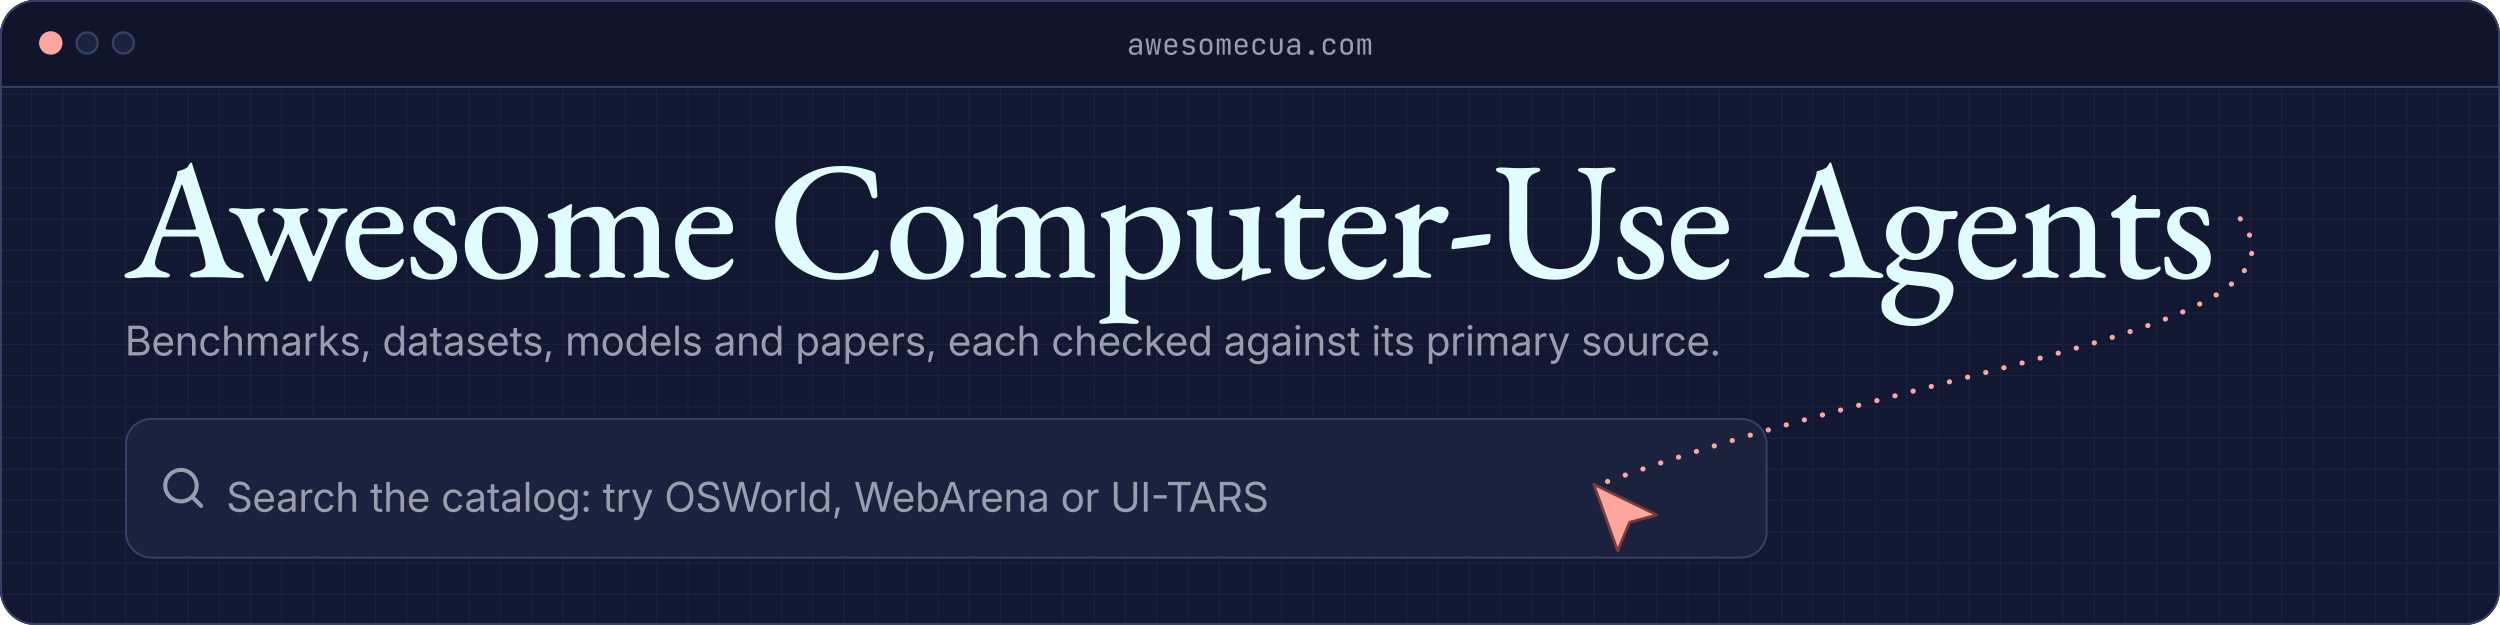
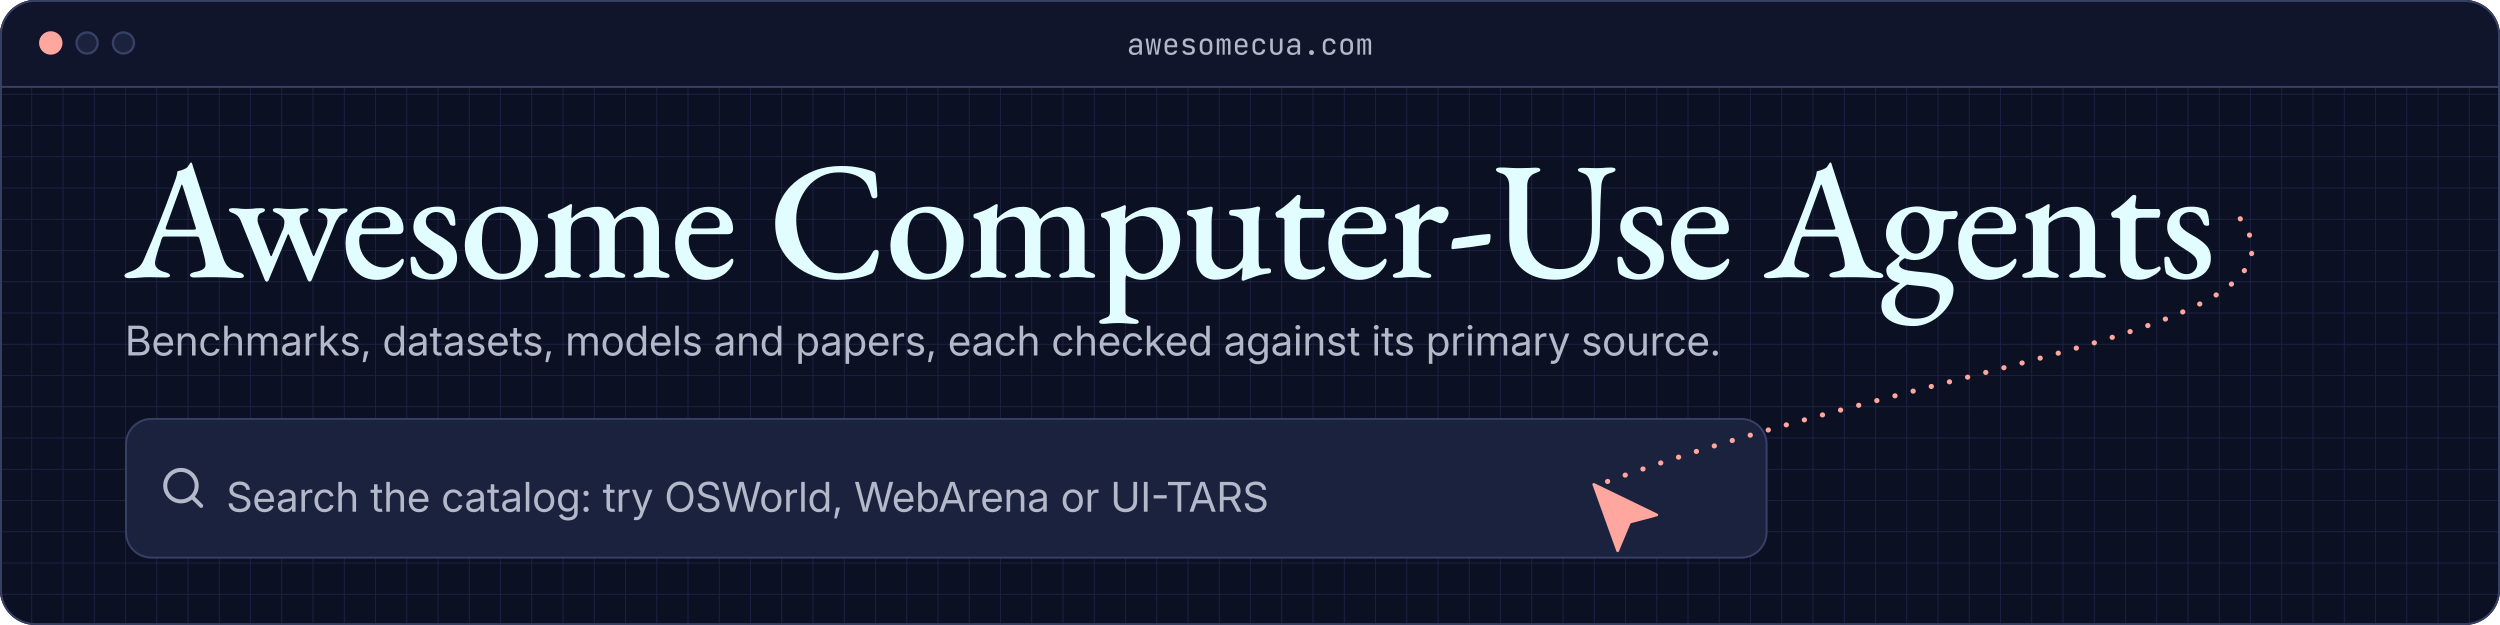
<svg xmlns="http://www.w3.org/2000/svg" viewBox="0 0 1280 320" width="1280" height="320" role="img" aria-labelledby="t">
  <defs>
    <pattern id="p" width="16" height="16" patternUnits="userSpaceOnUse">
      <path d="M16 0H0V16" fill="none" stroke="#1A2142" />
    </pattern>
    <path id="g1" d="M25 -5Q13 -5 5 -2Q-3 2 -3 9Q-3 17 5 22Q13 27 27 32Q54 40 76 56Q98 72 112 105Q139 166 162 222Q185 277 206 331Q227 385 249 442Q271 500 294 565Q303 588 307 604Q311 619 312 631Q325 634 336 638Q347 641 360 648Q372 654 378 665Q385 677 389 682Q391 683 394 684Q396 684 398 680Q401 675 402 669Q404 663 406 656Q429 583 454 508Q478 432 502 360Q526 288 547 227Q568 165 583 119Q594 86 609 68Q624 51 641 42Q658 34 678 30Q693 27 700 21Q708 15 708 7Q708 1 700 -2Q693 -4 682 -4Q666 -4 640 -3Q614 -1 586 0Q558 1 535 1Q516 1 493 1Q470 1 450 0Q429 -1 414 -1Q402 -1 395 2Q387 6 387 12Q387 20 396 25Q405 30 417 32Q451 38 467 50Q482 62 479 82Q478 99 472 124Q466 150 458 179Q450 207 443 231Q441 239 436 241Q431 243 419 243H234Q229 243 225 240Q221 236 217 226Q214 214 208 195Q201 177 195 156Q189 136 184 118Q180 101 179 93Q176 68 192 54Q207 39 238 31Q268 23 268 11Q268 4 260 2Q253 -1 241 -1Q222 -1 197 0Q172 1 144 1Q112 1 82 -2Q52 -5 25 -5ZM262 284H408Q422 284 422 289Q422 292 422 294Q421 296 420 300L346 537Q341 553 338 553Q336 553 331 538L244 300Q242 294 242 292Q242 287 247 285Q253 284 262 284Z" />
    <path id="g2" d="M229 -26Q227 -26 224 -23Q221 -21 219 -17L78 330Q71 351 57 365Q43 378 27 383Q18 386 11 390Q5 395 5 402Q5 409 13 410Q21 412 26 412Q43 412 55 411Q68 410 80 408Q93 407 108 407Q124 407 139 408Q153 410 167 411Q181 412 198 412Q203 412 211 410Q219 408 219 402Q219 394 212 390Q204 387 196 383Q186 380 181 369Q175 359 175 344Q175 329 181 314L252 129Q253 126 256 126Q259 126 260 129L328 289Q332 300 333 310Q335 321 335 331Q335 349 320 362Q305 376 288 383Q279 386 273 390Q266 394 266 402Q266 408 274 410Q282 412 289 412Q307 412 326 409Q345 407 368 407Q396 407 417 409Q438 412 458 412Q464 412 471 410Q479 408 479 401Q479 394 472 390Q464 386 456 383Q445 379 436 372Q426 365 426 348Q426 340 428 331Q429 323 433 314L503 134Q506 126 509 126Q512 126 515 133L584 298Q588 307 590 319Q591 330 591 338Q591 355 580 367Q570 378 558 382Q550 385 543 389Q535 393 535 401Q535 407 543 409Q551 411 556 411Q581 411 594 409Q606 407 629 407Q645 407 653 408Q661 409 669 410Q676 411 690 411Q696 411 704 409Q711 408 711 401Q711 394 705 389Q698 385 690 382Q673 377 659 359Q645 341 635 318L497 -17Q493 -25 485 -25Q479 -25 474 -17L363 251Q361 257 358 257Q355 257 353 250L241 -17Q237 -26 229 -26Z" />
    <path id="g3" d="M212 -15Q158 -15 116 13Q75 40 51 90Q27 139 27 204Q27 263 55 312Q82 361 128 391Q174 420 229 420Q270 420 302 404Q335 387 353 357Q372 328 372 290Q372 257 341 257H134Q120 257 114 249Q108 241 108 220Q108 176 128 139Q148 103 181 81Q214 59 254 59Q284 59 308 71Q333 82 354 103Q357 107 360 109Q362 111 365 111Q374 111 374 100Q374 84 360 62Q346 41 325 23Q303 6 274 -4Q246 -15 212 -15ZM135 291H215Q241 291 256 292Q271 293 284 296Q289 298 291 304Q293 311 293 321Q293 349 270 368Q247 388 215 388Q193 388 171 375Q150 362 136 342Q122 323 123 303Q123 291 135 291Z" />
    <path id="g4" d="M152 -14Q120 -14 91 -5Q63 4 42 21Q35 34 32 62Q29 90 29 113Q29 123 44 123Q50 123 54 121Q59 118 60 114Q75 67 102 43Q129 19 161 19Q189 19 207 38Q225 56 225 82Q225 109 206 128Q187 146 148 170Q116 189 93 208Q70 226 58 249Q46 271 46 300Q46 335 64 362Q81 389 113 405Q145 421 190 421Q222 421 244 414Q267 408 277 401Q285 390 291 365Q296 340 296 315Q296 307 283 307Q277 307 270 310Q264 313 262 318Q249 353 229 371Q210 389 182 389Q158 389 139 374Q120 360 120 333Q120 310 136 293Q153 275 189 255Q249 222 277 192Q306 163 306 114Q306 56 264 21Q223 -14 152 -14Z" />
    <path id="g5" d="M235 -14Q178 -14 132 12Q85 39 58 85Q31 131 31 190Q31 234 48 275Q65 316 96 349Q127 382 168 401Q209 421 256 421Q315 421 363 392Q411 364 439 318Q467 272 467 217Q467 157 441 104Q415 51 363 18Q312 -14 235 -14ZM256 21Q285 21 308 32Q331 44 344 68Q356 91 360 124Q365 158 365 193Q365 243 349 287Q333 331 305 358Q277 385 239 385Q216 385 198 378Q179 370 164 352Q145 329 139 292Q133 256 133 213Q133 165 149 121Q165 77 193 49Q220 21 256 21Z" />
    <path id="g6" d="M43 -3Q35 -3 29 0Q23 2 23 9Q23 16 30 20Q36 24 46 27Q60 32 74 38Q87 45 87 65V285Q87 310 81 328Q75 347 52 351Q48 352 45 355Q42 358 42 365Q42 377 51 379Q77 386 97 394Q117 402 134 411Q151 421 170 432Q172 433 174 434Q177 436 180 436Q187 436 187 428Q187 420 184 400Q182 379 182 365Q182 355 184 353H186Q211 378 249 399Q286 420 339 420Q373 420 398 403Q423 385 438 348H441Q472 380 512 400Q552 420 600 420Q633 420 656 401Q679 382 691 350Q704 318 704 280V64Q704 44 717 38Q730 32 745 27Q755 24 761 20Q767 16 767 9Q767 3 763 0Q758 -3 748 -3Q728 -3 715 -2Q702 0 690 1Q678 2 660 2Q643 2 630 1Q618 0 605 -2Q592 -3 572 -3Q564 -3 558 0Q553 3 553 9Q553 17 559 21Q565 24 575 27Q590 31 601 37Q612 44 612 62V271Q612 295 603 315Q593 336 577 348Q561 361 541 361Q520 361 501 355Q482 349 464 335Q441 317 441 274V64Q441 44 453 38Q466 31 481 27Q490 24 497 20Q503 16 503 9Q503 3 498 0Q493 -3 484 -3Q464 -3 451 -2Q438 0 426 1Q414 2 396 2Q379 2 367 1Q354 0 341 -2Q328 -3 308 -3Q301 -3 295 0Q289 3 289 9Q289 17 296 20Q303 24 311 27Q326 31 337 38Q349 44 349 62V271Q349 295 340 315Q330 335 314 348Q298 361 278 361Q258 361 238 355Q219 349 201 335Q179 319 179 275V64Q179 45 190 38Q201 32 216 27Q224 24 231 20Q238 17 238 9Q238 3 233 0Q227 -3 219 -3Q199 -3 186 -2Q173 0 162 1Q151 2 133 2Q116 2 103 1Q90 0 77 -2Q63 -3 43 -3Z" />
    <path id="g8" d="M406 -15Q334 -15 267 9Q201 33 150 77Q99 121 69 183Q40 245 40 321Q40 392 70 454Q100 517 153 563Q207 610 278 637Q349 663 432 663Q469 663 498 660Q527 656 554 650Q581 644 612 634Q625 630 632 623Q638 616 639 602Q642 576 644 548Q647 520 648 486Q648 477 641 473Q633 469 624 471Q615 474 612 485Q603 518 591 544Q579 570 556 587Q533 605 497 615Q462 625 418 625Q362 625 315 602Q268 579 235 540Q202 500 183 450Q165 400 165 346Q165 283 182 225Q200 167 234 122Q267 77 315 50Q363 24 423 24Q495 24 542 56Q589 89 621 150Q628 164 642 164Q656 164 656 148Q656 138 653 120Q649 103 643 82Q637 62 631 45Q625 32 620 27Q615 22 601 17Q563 1 512 -7Q460 -15 406 -15Z" />
    <path id="g9" d="M39 -277Q33 -277 25 -275Q18 -272 18 -266Q18 -258 25 -254Q32 -250 41 -247Q58 -242 70 -235Q82 -228 82 -209V288Q82 297 77 312Q73 327 63 340Q53 353 38 355Q33 357 31 361Q28 364 28 370Q28 376 31 380Q33 383 37 384Q73 393 105 404Q137 415 162 427Q165 427 166 429Q168 430 170 430Q173 430 175 427Q177 423 177 420Q177 411 174 392Q172 373 172 360Q172 352 173 351Q183 361 209 377Q235 392 269 405Q303 418 334 418Q386 418 423 390Q460 362 480 318Q500 274 500 227Q500 181 482 138Q465 95 434 60Q402 26 361 5Q320 -15 272 -15Q259 -15 241 -12Q223 -8 206 -1Q188 5 178 13Q177 13 176 4Q175 -4 174 -14Q174 -23 174 -27V-206Q174 -219 183 -227Q192 -235 205 -239Q217 -244 230 -248Q239 -251 246 -254Q253 -258 253 -266Q253 -272 246 -275Q239 -277 232 -277Q203 -277 179 -274Q155 -272 129 -272Q112 -272 99 -273Q86 -274 72 -275Q59 -277 39 -277ZM281 21Q295 21 314 30Q333 38 353 58Q372 78 385 111Q398 144 398 193Q398 250 385 284Q371 318 351 336Q331 353 311 359Q290 365 276 365Q254 365 230 355Q207 346 192 334Q176 322 176 315Q176 297 176 275Q175 252 175 229Q174 205 174 186Q174 167 174 159Q174 125 189 93Q205 61 229 41Q254 21 281 21Z" />
    <path id="g10" d="M359 -20Q351 -20 351 -11Q351 0 354 19Q356 39 356 51Q356 54 356 56Q356 58 356 59Q321 23 281 4Q240 -14 193 -14Q162 -14 136 1Q110 16 96 45Q81 73 81 112V310Q81 332 71 345Q62 359 39 366Q34 368 29 372Q25 375 25 383Q25 392 29 395Q34 399 40 400Q77 402 101 406Q125 411 155 419Q159 420 162 420Q165 421 168 421Q180 421 179 407Q176 384 174 368Q172 353 172 330V136Q172 112 183 92Q193 73 211 61Q229 49 248 48Q271 48 289 52Q307 55 324 69Q333 76 347 93Q360 110 360 140V315Q360 335 350 345Q339 356 325 361Q310 366 298 367Q288 367 282 371Q276 375 276 385Q276 395 282 399Q289 402 298 402Q336 404 360 406Q383 408 401 411Q418 414 437 419Q439 420 442 421Q446 421 448 421Q461 421 461 410Q461 408 461 405Q460 402 459 399Q458 395 456 382Q455 368 453 353Q452 338 452 329V98Q452 73 457 62Q463 52 470 52Q477 52 490 53Q504 54 510 54Q516 54 521 51Q526 48 526 39Q526 31 522 27Q518 24 511 23Q469 18 437 7Q405 -4 381 -13Q377 -15 371 -17Q364 -20 359 -20Z" />
    <path id="g11" d="M200 -14Q145 -14 115 17Q86 48 86 108V340Q86 348 80 352Q73 355 54 355H46Q40 355 36 364Q32 372 32 380Q32 382 35 386Q37 389 39 390Q60 403 81 418Q101 434 119 450Q136 466 148 478Q154 483 158 487Q162 491 168 491Q174 491 179 488Q183 485 182 476L176 427Q175 415 181 411Q188 407 200 407H316Q319 407 322 400Q325 393 325 386Q325 375 322 365Q319 355 315 355H218Q193 355 186 350Q178 345 178 327V133Q178 91 195 68Q212 46 243 46Q272 46 287 51Q302 56 314 63Q317 65 319 65Q324 65 326 60Q327 55 327 49Q327 43 309 28Q291 13 262 -1Q233 -14 200 -14Z" />
    <path id="g12" d="M46 -3Q37 -3 32 0Q26 3 26 9Q26 17 33 20Q39 24 49 27Q70 32 78 41Q87 50 87 65V285Q87 310 80 327Q73 345 50 350Q46 351 42 355Q39 359 39 365Q39 376 49 379Q77 387 109 401Q141 416 161 427Q167 431 172 433Q177 435 179 435Q186 435 186 427Q186 423 185 410Q185 397 184 381Q183 365 183 350Q183 346 185 346Q201 366 221 383Q240 400 262 410Q284 421 304 421Q330 421 344 410Q358 400 358 383Q358 372 351 358Q345 343 335 333Q324 322 312 322Q305 322 297 326Q289 329 280 333Q272 337 263 340Q255 344 247 344Q222 344 201 326Q180 308 180 256V68Q180 52 193 43Q206 34 232 26Q243 23 249 20Q255 16 255 9Q255 -3 236 -3Q206 -3 185 0Q163 2 137 2Q120 2 107 1Q94 0 80 -2Q66 -3 46 -3Z" />
    <path id="g13" d="M35 168Q28 168 28 175Q28 197 33 214Q38 231 46 232Q96 240 148 247Q200 254 250 258Q256 259 258 256Q261 254 261 249Q261 227 257 212Q252 197 240 195Q192 187 140 180Q88 173 35 168Z" />
    <path id="g14" d="M372 -14Q282 -14 221 18Q160 50 129 109Q98 167 98 245V544Q98 577 84 596Q71 615 51 619Q19 628 19 641Q19 648 27 651Q35 654 47 654Q73 654 100 652Q127 650 155 650Q180 650 207 651Q234 653 255 653Q268 653 275 650Q283 647 283 640Q283 632 272 628Q262 623 245 617Q232 612 218 594Q205 575 205 543V269Q205 193 230 144Q255 95 299 72Q343 49 398 49Q497 49 543 114Q590 180 590 295Q590 318 590 353Q590 388 589 427Q589 466 588 501Q587 534 582 558Q578 581 568 597Q558 613 542 618Q532 622 520 627Q507 632 507 640Q507 646 515 649Q523 652 536 652Q564 652 580 651Q596 650 619 650Q636 650 649 651Q663 652 676 653Q689 654 703 654Q715 654 723 651Q731 648 731 641Q731 628 700 621Q671 614 660 594Q648 574 646 541Q641 459 640 391Q639 322 637 254Q636 176 601 115Q565 54 506 20Q447 -14 372 -14Z" />
    <path id="g15" d="M202 -290Q113 -290 62 -258Q10 -226 10 -172Q10 -144 18 -126Q26 -108 45 -93Q61 -81 83 -64Q104 -47 125 -31L170 -38Q127 -64 109 -90Q91 -115 91 -151Q91 -192 126 -219Q161 -246 213 -246Q276 -246 309 -219Q332 -201 344 -173Q357 -145 357 -115Q357 -95 343 -82Q329 -69 298 -61Q267 -53 214 -49Q117 -41 78 -19Q39 3 39 44Q39 54 44 63Q50 72 63 82Q83 98 95 107Q107 116 114 123Q120 129 125 138L164 121Q143 113 129 100Q115 87 115 77Q115 64 129 55Q143 45 173 40Q203 35 249 31Q347 25 393 0Q439 -25 439 -71Q439 -111 419 -150Q398 -188 364 -220Q330 -252 288 -271Q246 -290 202 -290ZM215 141Q251 141 273 178Q296 215 296 273Q296 305 284 331Q272 357 252 373Q233 388 209 388Q187 388 168 372Q149 356 138 329Q127 303 127 271Q127 235 138 205Q150 176 171 158Q191 141 215 141ZM207 103Q165 103 126 124Q87 145 62 180Q37 216 37 259Q37 308 63 344Q89 381 131 402Q174 422 221 422Q251 422 274 415Q298 407 323 402Q346 396 361 394Q377 393 395 393Q408 393 425 394Q442 396 450 396Q464 396 464 378Q464 365 453 353Q447 347 443 347H416Q390 347 385 339Q383 336 382 330Q380 325 380 316Q379 307 379 293Q379 241 355 198Q331 155 292 129Q254 103 207 103Z" />
    <path id="g16" d="M43 -3Q35 -3 29 0Q23 3 23 9Q23 17 29 20Q36 24 46 27Q61 31 74 38Q87 45 87 65V285Q87 310 81 327Q76 345 52 351Q48 352 45 356Q42 359 42 365Q42 378 51 379Q86 388 115 401Q143 414 167 430Q170 432 174 434Q177 436 180 436Q184 436 185 434Q187 431 187 427Q187 420 184 400Q182 380 182 366Q182 362 182 358Q183 354 184 353Q219 386 256 403Q294 420 341 420Q391 420 424 381Q457 342 457 280V64Q457 44 470 38Q484 32 499 27Q507 24 514 20Q521 16 521 8Q521 1 514 -1Q508 -3 502 -3Q482 -3 468 -2Q455 0 443 1Q430 2 412 2Q395 2 382 1Q369 0 356 -2Q342 -3 322 -3Q317 -3 310 -1Q303 1 303 8Q303 16 310 20Q317 24 325 27Q340 32 353 38Q366 44 366 64V271Q366 313 343 336Q321 359 285 360Q254 360 230 350Q207 341 187 325Q183 321 181 315Q179 309 179 304V64Q179 44 192 38Q205 31 219 27Q241 20 241 9Q241 3 236 0Q231 -3 222 -3Q202 -3 189 -2Q175 0 164 1Q152 2 134 2Q117 2 104 1Q91 0 77 -2Q63 -3 43 -3Z" />
    <path id="g17" d="M169 0V1490H701Q855 1490 958 1438Q1062 1386 1114 1297Q1166 1208 1166 1095Q1166 1002 1134 940Q1101 877 1046 838Q991 799 923 779V769Q998 761 1067 718Q1136 674 1180 596Q1225 518 1225 404Q1225 287 1171 196Q1117 104 1004 52Q892 0 715 0ZM356 165H711Q884 165 963 231Q1042 297 1042 403Q1042 481 1004 542Q965 604 893 640Q822 677 721 677H356ZM356 836H696Q781 836 846 867Q911 898 948 955Q985 1012 985 1088Q985 1191 914 1258Q843 1325 700 1325H356Z" />
    <path id="g18" d="M606 -24Q446 -24 332 48Q217 119 155 247Q93 374 93 542Q93 710 155 839Q217 968 328 1042Q440 1115 588 1115Q684 1115 771 1082Q858 1049 926 980Q994 912 1034 807Q1073 702 1073 557V492H205V642H976L896 587Q896 697 860 780Q824 864 756 910Q687 957 588 957Q489 957 418 910Q347 862 309 783Q271 703 271 607V515Q271 396 312 311Q353 225 429 180Q504 134 607 134Q676 134 731 154Q786 175 824 215Q863 254 882 311L1055 279Q1031 189 968 121Q906 53 814 14Q721 -24 606 -24Z" />
    <path id="g19" d="M324 653V0H147V1097H318L319 831H286Q337 982 431 1048Q525 1113 651 1113Q762 1113 848 1067Q934 1020 984 927Q1033 834 1033 692V0H856V678Q856 810 789 882Q722 953 605 953Q526 953 462 920Q398 886 361 819Q324 752 324 653Z" />
    <path id="g20" d="M596 -24Q446 -24 333 48Q220 119 156 247Q93 375 93 543Q93 714 156 843Q220 971 333 1043Q446 1115 596 1115Q680 1115 754 1092Q827 1068 886 1026Q945 983 986 922Q1027 861 1046 786L874 753Q863 798 839 835Q815 872 780 899Q744 926 698 941Q652 956 596 956Q488 956 416 900Q345 845 309 752Q273 658 273 543Q273 430 309 337Q345 245 416 190Q488 135 596 135Q653 135 699 150Q746 165 781 192Q816 220 840 259Q864 297 876 343L1049 311Q1031 235 989 173Q948 112 888 68Q829 23 754 0Q680 -24 596 -24Z" />
    <path id="g21" d="M324 653V0H147V1490H324V831H286Q337 982 431 1048Q525 1113 651 1113Q762 1113 849 1067Q935 1020 984 927Q1033 834 1033 692V0H856V678Q856 810 789 882Q722 953 605 953Q526 953 462 920Q398 886 361 819Q324 752 324 653Z" />
    <path id="g22" d="M147 0V1097H319L320 859H304Q329 945 379 1002Q429 1059 495 1088Q561 1117 633 1117Q756 1117 835 1044Q914 970 936 857H908Q929 935 981 994Q1032 1052 1106 1085Q1181 1117 1270 1117Q1367 1117 1446 1075Q1526 1033 1574 948Q1621 863 1621 733V0H1445V730Q1445 852 1376 904Q1308 956 1218 956Q1142 956 1087 924Q1032 893 1002 837Q973 782 973 711V0H796V748Q796 842 734 899Q671 956 576 956Q510 956 452 925Q395 895 359 834Q324 774 324 684V0Z" />
    <path id="g23" d="M463 -23Q358 -23 272 16Q187 55 137 130Q87 205 87 313Q87 408 124 467Q161 526 223 560Q285 593 362 610Q438 627 517 637Q617 651 678 658Q740 665 768 681Q797 698 797 739V746Q797 812 770 859Q744 906 692 932Q639 958 563 958Q485 958 428 933Q371 908 336 869Q302 830 288 787L115 825Q146 925 213 988Q280 1052 370 1083Q460 1113 559 1113Q627 1113 700 1096Q772 1079 834 1037Q896 995 934 921Q973 847 973 734V0H799V151H789Q770 113 730 72Q690 32 624 4Q559 -23 463 -23ZM492 134Q593 134 661 172Q729 211 763 273Q797 334 797 403V550Q786 538 752 529Q719 519 674 511Q630 503 586 497Q541 491 509 487Q445 479 389 460Q333 440 299 404Q265 367 265 304Q265 249 294 211Q323 173 374 154Q425 134 492 134Z" />
    <path id="g24" d="M147 0V1097H317V927H327Q357 1011 431 1062Q505 1113 605 1113Q626 1113 650 1112Q675 1111 689 1109V932Q681 934 650 938Q619 943 583 943Q510 943 451 911Q392 880 358 822Q324 764 324 683V0Z" />
    <path id="g25" d="M313 395V610H339L822 1097H1044L528 577H509ZM147 0V1490H324V0ZM852 0 424 537 549 661 1078 0Z" />
    <path id="g26" d="M523 -24Q409 -24 319 11Q228 45 171 114Q113 184 97 286L267 313Q286 221 352 175Q417 130 521 130Q635 130 703 179Q770 227 770 297Q770 355 729 393Q687 431 608 449L427 491Q277 527 202 602Q128 678 128 795Q128 889 180 961Q232 1033 324 1074Q415 1115 532 1115Q645 1115 728 1078Q811 1041 862 975Q912 910 930 822L766 794Q750 862 694 913Q638 964 532 964Q433 964 370 918Q306 871 306 802Q306 741 351 704Q395 666 486 645L655 605Q807 569 880 495Q952 421 952 306Q952 208 897 134Q843 59 746 18Q649 -24 523 -24Z" />
    <path id="g27" d="M104 -333 192 208H390L237 -333Z" />
    <path id="g29" d="M561 -23Q423 -23 317 48Q211 118 152 246Q93 374 93 547Q93 719 153 846Q212 974 318 1044Q424 1113 562 1113Q658 1113 721 1083Q785 1052 825 1009Q865 966 888 926H898V1490H1075V0H903V169H889Q865 128 824 83Q783 39 719 8Q656 -23 561 -23ZM588 136Q689 136 759 188Q830 240 867 333Q904 426 904 548Q904 671 867 762Q831 853 760 904Q689 955 588 955Q487 955 416 904Q346 852 309 760Q273 669 273 548Q273 427 310 334Q347 241 418 188Q488 136 588 136Z" />
    <path id="g30" d="M594 1097V946H18V1097ZM193 1371H370V279Q370 208 398 177Q427 146 496 146Q515 146 542 149Q568 151 590 154L615 4Q588 -3 554 -6Q520 -9 488 -9Q346 -9 269 62Q193 132 193 263Z" />
    <path id="g31" d="M596 -24Q446 -24 333 48Q220 119 156 247Q93 375 93 543Q93 714 156 843Q220 971 333 1043Q446 1115 596 1115Q747 1115 860 1043Q974 971 1037 843Q1100 714 1100 543Q1100 375 1037 247Q974 119 860 48Q747 -24 596 -24ZM596 135Q705 135 777 190Q849 245 885 338Q921 430 921 543Q921 658 885 751Q849 845 777 900Q705 956 596 956Q488 956 416 900Q345 845 309 752Q273 658 273 543Q273 430 309 337Q345 245 416 190Q488 135 596 135Z" />
    <path id="g32" d="M324 1490V0H147V1490Z" />
    <path id="g33" d="M147 -418V1097H319V926H333Q357 966 397 1009Q437 1052 501 1083Q565 1113 660 1113Q799 1113 905 1044Q1010 974 1069 846Q1129 719 1129 547Q1129 374 1070 246Q1011 118 905 48Q800 -23 661 -23Q567 -23 504 8Q440 39 400 83Q359 128 334 169H324V-418ZM634 136Q735 136 805 188Q875 241 912 334Q949 427 949 548Q949 669 913 760Q876 852 806 904Q735 955 634 955Q533 955 462 904Q391 853 355 762Q318 671 318 548Q318 426 355 333Q392 240 463 188Q534 136 634 136Z" />
    <path id="g34" d="M597 -439Q474 -439 382 -406Q290 -372 230 -314Q170 -255 142 -180L297 -117Q318 -158 355 -196Q391 -235 450 -259Q509 -284 597 -284Q732 -284 816 -217Q900 -150 900 -13V190H888Q863 148 823 106Q783 63 719 34Q656 5 561 5Q426 5 320 71Q214 136 154 259Q93 381 93 552Q93 722 153 848Q213 974 319 1044Q425 1113 563 1113Q658 1113 722 1083Q786 1053 827 1009Q868 965 892 923H904V1097H1076V-19Q1076 -167 1011 -260Q946 -353 837 -396Q728 -439 597 -439ZM589 163Q690 163 761 210Q831 258 868 346Q905 434 905 555Q905 674 869 764Q832 854 761 905Q691 955 589 955Q488 955 418 904Q347 853 310 763Q273 673 273 555Q273 435 310 347Q347 259 418 211Q489 163 589 163Z" />
    <path id="g35" d="M147 0V1097H324V0ZM236 1288Q186 1288 150 1323Q114 1357 114 1406Q114 1455 150 1490Q186 1524 236 1524Q287 1524 323 1490Q359 1455 359 1406Q359 1357 323 1323Q287 1288 236 1288Z" />
    <path id="g36" d="M138 -409 169 -255 216 -259Q264 -268 302 -259Q341 -250 372 -216Q403 -181 426 -113L467 -1L46 1097H239L473 453Q508 358 535 265Q561 171 589 82H530Q557 171 584 265Q611 359 645 453L880 1097H1071L581 -177Q549 -260 503 -314Q457 -369 396 -396Q336 -423 261 -423Q220 -423 188 -419Q156 -414 138 -409Z" />
    <path id="g37" d="M529 -16Q419 -16 332 30Q246 77 196 171Q147 265 147 405V1097H324V419Q324 288 391 216Q459 144 576 144Q655 144 718 178Q782 211 819 279Q856 346 856 445V1097H1033V0H862V266H894Q842 114 748 49Q653 -16 529 -16Z" />
    <path id="g38" d="M272 -14Q217 -14 178 24Q140 63 140 117Q140 172 178 211Q217 249 272 249Q327 249 365 211Q403 172 403 117Q403 63 365 24Q327 -14 272 -14Z" />
    <path id="g39" d="M252 -10Q165 -10 115 34Q65 79 65 155Q65 232 115 276Q165 320 250 320H420V375Q420 426 390 454Q359 481 303 481Q254 481 221 460Q188 440 183 405H93Q102 476 160 518Q218 560 305 560Q400 560 455 511Q510 462 510 378V0H422V105H407L422 120Q422 60 376 25Q329 -10 252 -10ZM274 61Q338 61 379 93Q420 125 420 175V253H252Q207 253 181 228Q155 203 155 160Q155 114 186 88Q218 61 274 61Z" />
    <path id="g40" d="M123 0 35 550H115L170 160Q173 138 176 112Q180 87 182 70Q184 87 188 112Q193 138 196 160L257 550H343L404 160Q407 138 412 112Q416 87 418 70Q420 87 424 112Q429 138 432 160L489 550H565L473 0H374L315 380Q311 408 306 436Q301 464 299 480Q297 464 293 436Q289 408 284 380L222 0Z" />
    <path id="g41" d="M300 -10Q235 -10 186 16Q138 42 112 90Q85 137 85 200V350Q85 414 112 461Q138 508 186 534Q235 560 300 560Q365 560 414 534Q462 508 488 461Q515 414 515 350V253H173V200Q173 135 206 100Q239 66 300 66Q352 66 384 84Q416 103 423 140H513Q504 71 446 30Q387 -10 300 -10ZM427 313V350Q427 415 394 450Q362 485 300 485Q239 485 206 450Q173 415 173 350V321H434Z" />
    <path id="g42" d="M283 -8Q227 -8 186 10Q144 27 120 59Q95 91 90 135H180Q186 106 212 89Q239 72 283 72H325Q378 72 404 94Q430 115 430 151Q430 186 406 206Q383 227 337 234L263 246Q182 260 142 296Q103 333 103 403Q103 477 150 518Q197 558 291 558H329Q408 558 456 521Q504 484 514 421H424Q418 447 394 462Q370 478 329 478H291Q240 478 216 459Q193 440 193 402Q193 368 213 352Q233 336 276 329L350 317Q439 303 480 265Q520 227 520 155Q520 79 472 36Q423 -8 325 -8Z" />
    <path id="g43" d="M300 -8Q234 -8 186 17Q138 42 112 90Q85 137 85 202V348Q85 414 112 461Q138 508 186 533Q234 558 300 558Q366 558 414 533Q462 508 488 461Q515 414 515 349V202Q515 137 488 90Q462 42 414 17Q366 -8 300 -8ZM300 72Q359 72 392 105Q425 138 425 202V348Q425 412 392 445Q359 478 300 478Q242 478 208 445Q175 412 175 348V202Q175 138 208 105Q242 72 300 72Z" />
    <path id="g44" d="M66 0V550H145V484H163L149 460Q149 506 174 533Q198 560 240 560Q286 560 311 526Q336 492 336 430L309 484H351L332 460Q332 506 358 533Q383 560 425 560Q477 560 506 521Q534 482 534 418V0H451V419Q451 453 436 472Q422 491 394 491Q367 491 352 472Q336 454 336 420V0H264V419Q264 454 248 472Q233 491 205 491Q177 491 163 472Q149 454 149 420V0Z" />
    <path id="g45" d="M304 -10Q238 -10 188 15Q139 40 112 88Q85 135 85 200V350Q85 416 112 463Q139 510 188 535Q238 560 304 560Q399 560 457 509Q515 458 518 370H428Q425 423 392 452Q360 480 304 480Q245 480 210 446Q175 413 175 351V200Q175 138 210 104Q245 70 304 70Q360 70 392 99Q425 128 428 180H518Q515 92 457 41Q399 -10 304 -10Z" />
    <path id="g46" d="M299 -10Q204 -10 147 46Q90 103 90 200V550H180V200Q180 138 212 104Q244 69 299 69Q355 69 388 104Q420 138 420 200V550H510V200Q510 103 452 46Q394 -10 299 -10Z" />
    <path id="g47" d="M300 -10Q262 -10 240 12Q217 34 217 71Q217 110 240 133Q262 156 300 156Q338 156 360 133Q383 110 383 71Q383 34 360 12Q338 -10 300 -10Z" />
    <path id="g48" d="M651 -25Q487 -25 366 30Q245 85 177 185Q109 285 103 420H295Q300 329 348 267Q395 205 474 174Q554 143 651 143Q755 143 836 175Q916 208 962 268Q1009 327 1009 407Q1009 475 972 521Q935 566 869 597Q803 628 714 651L538 699Q342 751 242 846Q141 941 141 1090Q141 1217 208 1312Q274 1407 390 1459Q506 1511 654 1511Q804 1511 917 1458Q1031 1404 1096 1310Q1161 1216 1165 1093H981Q970 1212 879 1278Q787 1344 648 1344Q552 1344 479 1313Q406 1281 365 1226Q324 1170 324 1099Q324 1028 366 982Q409 936 475 907Q541 878 613 859L769 818Q845 798 920 767Q995 736 1056 688Q1118 640 1155 572Q1192 503 1192 407Q1192 283 1127 185Q1062 87 941 31Q820 -25 651 -25Z" />
    <path id="g49" d="M272 -14Q217 -14 178 24Q140 63 140 117Q140 172 178 211Q217 249 272 249Q327 249 365 211Q403 172 403 117Q403 63 365 24Q327 -14 272 -14ZM272 786Q217 786 178 825Q140 863 140 918Q140 973 178 1011Q217 1050 272 1050Q327 1050 365 1011Q403 973 403 918Q403 863 365 825Q327 786 272 786Z" />
    <path id="g50" d="M778 -21Q585 -21 435 73Q284 168 198 340Q111 512 111 744Q111 977 198 1149Q284 1321 435 1416Q585 1511 778 1511Q972 1511 1122 1416Q1272 1321 1358 1149Q1444 977 1444 744Q1444 512 1358 340Q1272 168 1122 73Q972 -21 778 -21ZM778 152Q912 152 1021 220Q1131 288 1196 421Q1261 553 1261 744Q1261 937 1196 1069Q1131 1202 1021 1270Q912 1338 778 1338Q644 1338 534 1270Q425 1201 360 1068Q295 936 295 744Q295 553 360 421Q425 289 534 220Q644 152 778 152Z" />
    <path id="g51" d="M447 0 41 1490H231L469 571Q488 498 505 424Q522 349 538 274Q554 198 568 119H546Q561 198 577 274Q593 349 610 424Q628 498 647 571L890 1490H1103L1344 571Q1364 498 1381 424Q1399 349 1416 274Q1433 198 1448 119H1422Q1437 198 1453 274Q1469 349 1487 424Q1505 498 1523 571L1760 1490H1952L1544 0H1327L1069 949Q1043 1044 1020 1150Q998 1255 976 1383H1015Q994 1261 972 1157Q951 1053 923 949L666 0Z" />
    <path id="g52" d="M661 -23Q567 -23 503 8Q439 39 399 83Q358 128 333 169H319V0H147V1490H324V926H334Q358 966 398 1009Q437 1052 501 1083Q565 1113 660 1113Q799 1113 905 1044Q1010 974 1069 846Q1129 719 1129 547Q1129 374 1070 246Q1011 118 905 48Q800 -23 661 -23ZM634 136Q735 136 805 188Q875 241 912 334Q949 427 949 548Q949 669 913 760Q876 852 806 904Q735 955 634 955Q533 955 462 904Q391 853 355 762Q318 671 318 548Q318 426 355 333Q392 240 463 188Q534 136 634 136Z" />
    <path id="g53" d="M41 0 585 1490H800L1347 0H1149L834 889Q805 973 766 1093Q728 1213 671 1401H713Q657 1211 618 1090Q579 969 551 889L239 0ZM317 417V581H1071V417Z" />
    <path id="g54" d="M749 -24Q573 -24 442 45Q311 114 239 234Q167 354 167 507V1490H353V521Q353 414 401 330Q449 246 537 198Q626 149 749 149Q872 149 960 198Q1048 246 1095 330Q1143 414 1143 521V1490H1329V507Q1329 354 1257 234Q1185 114 1055 45Q925 -24 749 -24Z" />
    <path id="g55" d="M356 1490V0H169V1490Z" />
    <path id="g56" d="M787 826V662H134V826Z" />
    <path id="g57" d="M82 1325V1490H1216V1325H743V0H557V1325Z" />
    <path id="g58" d="M169 0V1490H694Q862 1490 974 1432Q1087 1374 1144 1271Q1201 1168 1201 1033Q1201 898 1143 796Q1085 694 971 637Q857 580 690 580H273V746H687Q800 746 872 781Q945 816 980 880Q1016 945 1016 1033Q1016 1122 980 1188Q945 1253 872 1289Q799 1325 685 1325H356V0ZM1029 0 669 671H880L1246 0Z" />
  </defs>
-   <rect width="1280" height="320" rx="18" fill="#131832" />
+   <rect width="1280" height="320" rx="18" fill="#0C1023" />
  <rect width="1280" height="320" rx="18" fill="url(#p)" />
  <path d="M1 44V18A17 17 0 0 1 18 1H1262A17 17 0 0 1 1279 18V44Z" fill="#10152C" />
  <path d="M0 44.5H1280" stroke="#374065" />
  <circle cx="26" cy="22" r="6" fill="#FFA69E" />
  <circle cx="44.6" cy="22" r="5.4" fill="#1B223E" stroke="#374065" stroke-width="1.2" />
  <circle cx="63.2" cy="22" r="5.4" fill="#1B223E" stroke="#374065" stroke-width="1.2" />
-   <g fill="#989EAE" transform="translate(577.0 28.0) scale(0.015 -0.015)">
+   <g fill="#B3B9C9" transform="translate(577.0 28.0) scale(0.015 -0.015)">
    <use href="#g39" x="0" />
    <use href="#g40" x="600" />
    <use href="#g41" x="1200" />
    <use href="#g42" x="1800" />
    <use href="#g43" x="2400" />
    <use href="#g44" x="3000" />
    <use href="#g41" x="3600" />
    <use href="#g45" x="4200" />
    <use href="#g46" x="4800" />
    <use href="#g39" x="5400" />
    <use href="#g47" x="6000" />
    <use href="#g45" x="6600" />
    <use href="#g43" x="7200" />
    <use href="#g44" x="7800" />
  </g>
  <g fill="#E2FDFF" transform="translate(64.0 142.0) scale(0.086 -0.086)">
    <use href="#g1" x="0" />
    <use href="#g2" x="614" />
    <use href="#g3" x="1286" />
    <use href="#g4" x="1671" />
    <use href="#g5" x="1992" />
    <use href="#g6" x="2475" />
    <use href="#g3" x="3248" />
    <use href="#g8" x="3831" />
    <use href="#g5" x="4526" />
    <use href="#g6" x="5009" />
    <use href="#g9" x="5782" />
    <use href="#g10" x="6297" />
    <use href="#g11" x="6817" />
    <use href="#g3" x="7137" />
    <use href="#g12" x="7522" />
    <use href="#g13" x="7869" />
    <use href="#g14" x="8143" />
    <use href="#g4" x="8856" />
    <use href="#g3" x="9177" />
    <use href="#g1" x="9760" />
    <use href="#g15" x="10447" />
    <use href="#g3" x="10887" />
    <use href="#g16" x="11272" />
    <use href="#g11" x="11792" />
    <use href="#g4" x="12112" />
  </g>
-   <g fill="#989EAE" transform="translate(64.0 182.0) scale(0.01025 -0.01025)">
+   <g fill="#B3B9C9" transform="translate(64.0 182.0) scale(0.01025 -0.01025)">
    <use href="#g17" x="0" />
    <use href="#g18" x="1329" />
    <use href="#g19" x="2491" />
    <use href="#g20" x="3671" />
    <use href="#g21" x="4808" />
    <use href="#g22" x="5989" />
    <use href="#g23" x="7758" />
    <use href="#g24" x="8878" />
    <use href="#g25" x="9627" />
    <use href="#g26" x="10723" />
    <use href="#g27" x="11768" />
    <use href="#g29" x="12866" />
    <use href="#g23" x="14088" />
    <use href="#g30" x="15208" />
    <use href="#g23" x="15884" />
    <use href="#g26" x="17004" />
    <use href="#g18" x="18049" />
    <use href="#g30" x="19211" />
    <use href="#g26" x="19850" />
    <use href="#g27" x="20895" />
    <use href="#g22" x="21993" />
    <use href="#g31" x="23762" />
    <use href="#g29" x="24955" />
    <use href="#g18" x="26177" />
    <use href="#g32" x="27339" />
    <use href="#g26" x="27810" />
    <use href="#g23" x="29410" />
    <use href="#g19" x="30530" />
    <use href="#g29" x="31710" />
    <use href="#g33" x="33487" />
    <use href="#g23" x="34726" />
    <use href="#g33" x="35846" />
    <use href="#g18" x="37068" />
    <use href="#g24" x="38230" />
    <use href="#g26" x="38964" />
    <use href="#g27" x="40009" />
    <use href="#g18" x="41107" />
    <use href="#g23" x="42286" />
    <use href="#g20" x="43406" />
    <use href="#g21" x="44543" />
    <use href="#g20" x="46279" />
    <use href="#g21" x="47416" />
    <use href="#g18" x="48597" />
    <use href="#g20" x="49759" />
    <use href="#g25" x="50896" />
    <use href="#g18" x="51946" />
    <use href="#g29" x="53108" />
    <use href="#g23" x="54885" />
    <use href="#g34" x="56005" />
    <use href="#g23" x="57228" />
    <use href="#g35" x="58348" />
    <use href="#g19" x="58819" />
    <use href="#g26" x="59999" />
    <use href="#g30" x="61051" />
    <use href="#g35" x="62265" />
    <use href="#g30" x="62743" />
    <use href="#g26" x="63382" />
    <use href="#g33" x="64982" />
    <use href="#g24" x="66204" />
    <use href="#g35" x="66951" />
    <use href="#g22" x="67422" />
    <use href="#g23" x="69191" />
    <use href="#g24" x="70311" />
    <use href="#g36" x="71072" />
    <use href="#g26" x="72744" />
    <use href="#g31" x="73789" />
    <use href="#g37" x="74982" />
    <use href="#g24" x="76163" />
    <use href="#g20" x="76868" />
    <use href="#g18" x="78005" />
    <use href="#g38" x="79167" />
  </g>
  <rect x="64.5" y="214.5" width="840" height="71" rx="13" fill="#1B223E" stroke="#374065" />
-   <g transform="translate(80 236) scale(1.15)" fill="none" stroke="#989EAE" stroke-width="1.8" stroke-linecap="round">
+   <g transform="translate(80 236) scale(1.15)" fill="none" stroke="#B3B9C9" stroke-width="1.8" stroke-linecap="round">
    <circle cx="11" cy="11" r="7" />
    <path d="m20 20-3.6-3.6" />
  </g>
-   <g fill="#989EAE" transform="translate(116.0 262.0) scale(0.01025 -0.01025)">
+   <g fill="#B3B9C9" transform="translate(116.0 262.0) scale(0.01025 -0.01025)">
    <use href="#g48" x="0" />
    <use href="#g18" x="1295" />
    <use href="#g23" x="2474" />
    <use href="#g24" x="3594" />
    <use href="#g20" x="4299" />
    <use href="#g21" x="5436" />
    <use href="#g30" x="7172" />
    <use href="#g21" x="7831" />
    <use href="#g18" x="9012" />
    <use href="#g20" x="10729" />
    <use href="#g23" x="11883" />
    <use href="#g30" x="13003" />
    <use href="#g23" x="13679" />
    <use href="#g32" x="14799" />
    <use href="#g31" x="15270" />
    <use href="#g34" x="16463" />
    <use href="#g49" x="17686" />
    <use href="#g30" x="18784" />
    <use href="#g24" x="19443" />
    <use href="#g36" x="20204" />
    <use href="#g50" x="21876" />
    <use href="#g48" x="23431" />
    <use href="#g51" x="24726" />
    <use href="#g31" x="26615" />
    <use href="#g24" x="27808" />
    <use href="#g32" x="28557" />
    <use href="#g29" x="29028" />
    <use href="#g27" x="30250" />
    <use href="#g51" x="31348" />
    <use href="#g18" x="33237" />
    <use href="#g52" x="34399" />
    <use href="#g53" x="35562" />
    <use href="#g24" x="36950" />
    <use href="#g18" x="37655" />
    <use href="#g19" x="38817" />
    <use href="#g23" x="39997" />
    <use href="#g31" x="41672" />
    <use href="#g24" x="42865" />
    <use href="#g54" x="44154" />
    <use href="#g55" x="45650" />
    <use href="#g56" x="46175" />
    <use href="#g57" x="46945" />
    <use href="#g53" x="48060" />
    <use href="#g58" x="49448" />
    <use href="#g48" x="50758" />
  </g>
  <path d="M1147 112C1191 170 986 186 819 248" fill="none" stroke="#FFA69E" stroke-width="2.6" stroke-linecap="round" stroke-dasharray=".1 9.5" />
-   <path transform="translate(816 248) scale(1.7)" d="M0 0 19 9.2l-8.2 2.2-3.6 8.6z" fill="#FFA69E" stroke="#7A3A36" stroke-width="0.82" stroke-linejoin="round" />
+   <path transform="translate(816 248) scale(1.7)" d="M0 0 19 9.2l-8.2 2.2-3.6 8.6z" fill="#FFA69E" stroke="#FFA69E" stroke-width="0.82" stroke-linejoin="round" />
  <rect x=".5" y=".5" width="1279" height="319" rx="17.5" fill="none" stroke="#374065" />
</svg>
